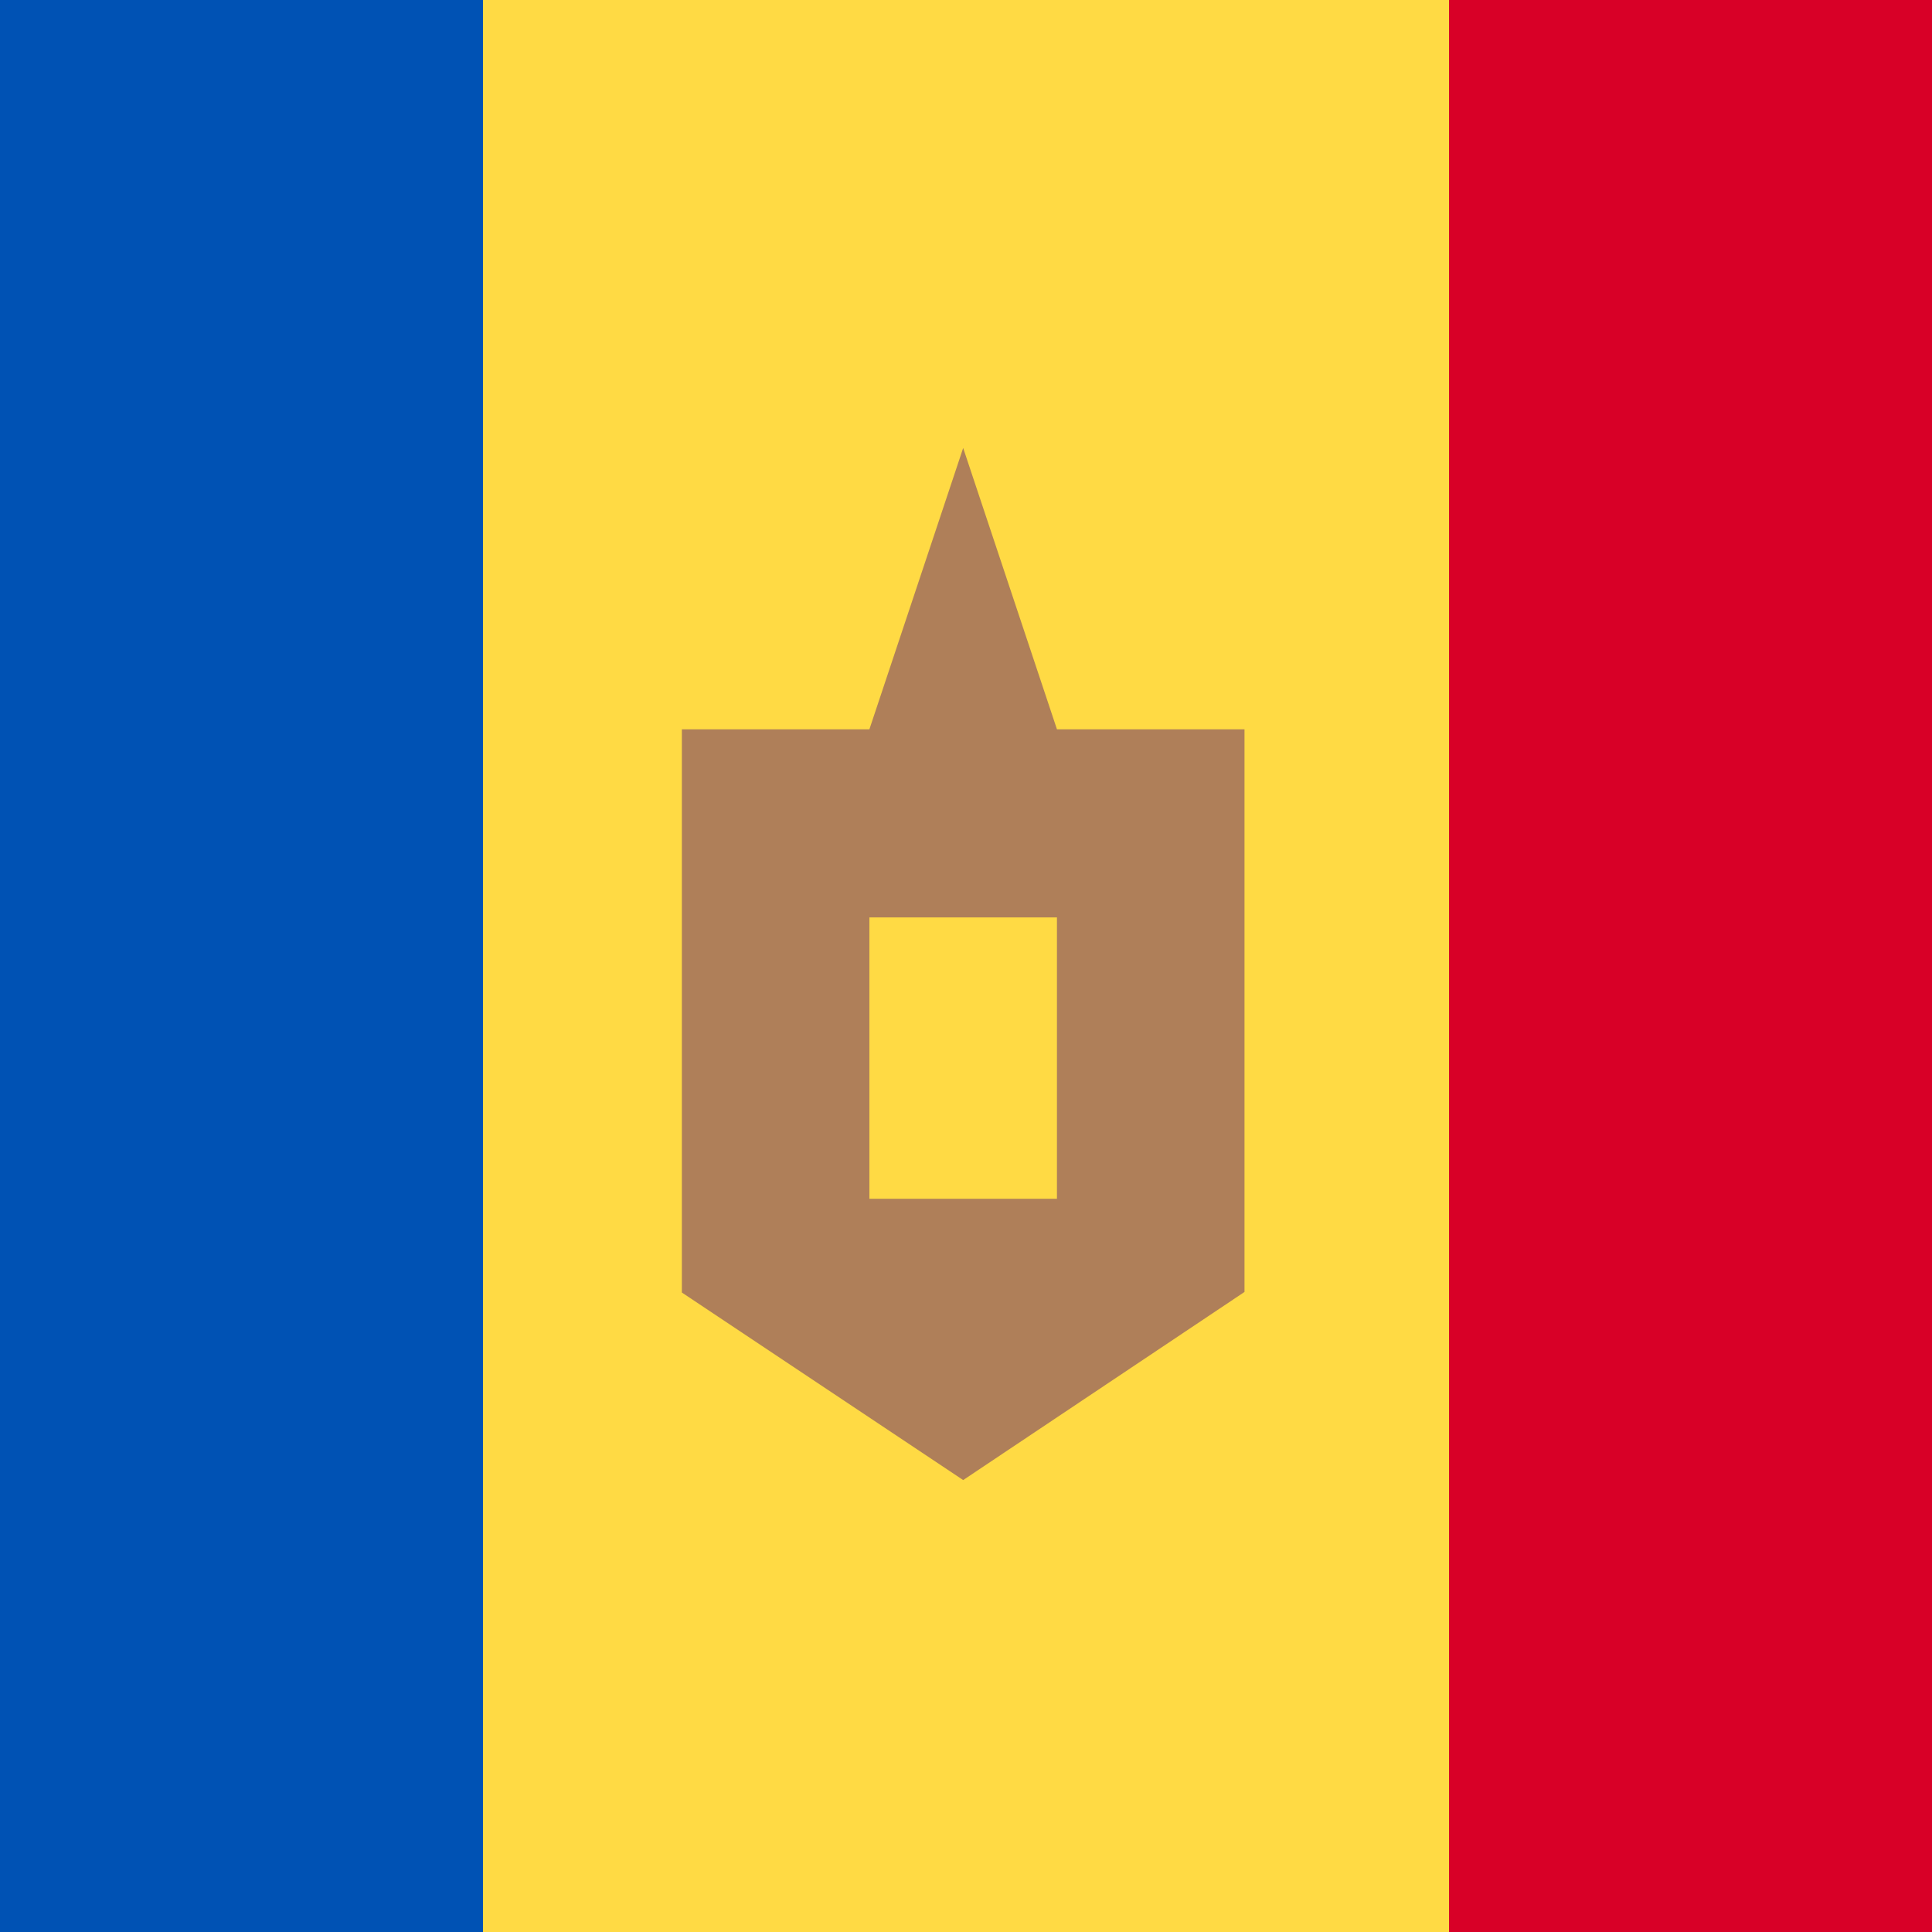
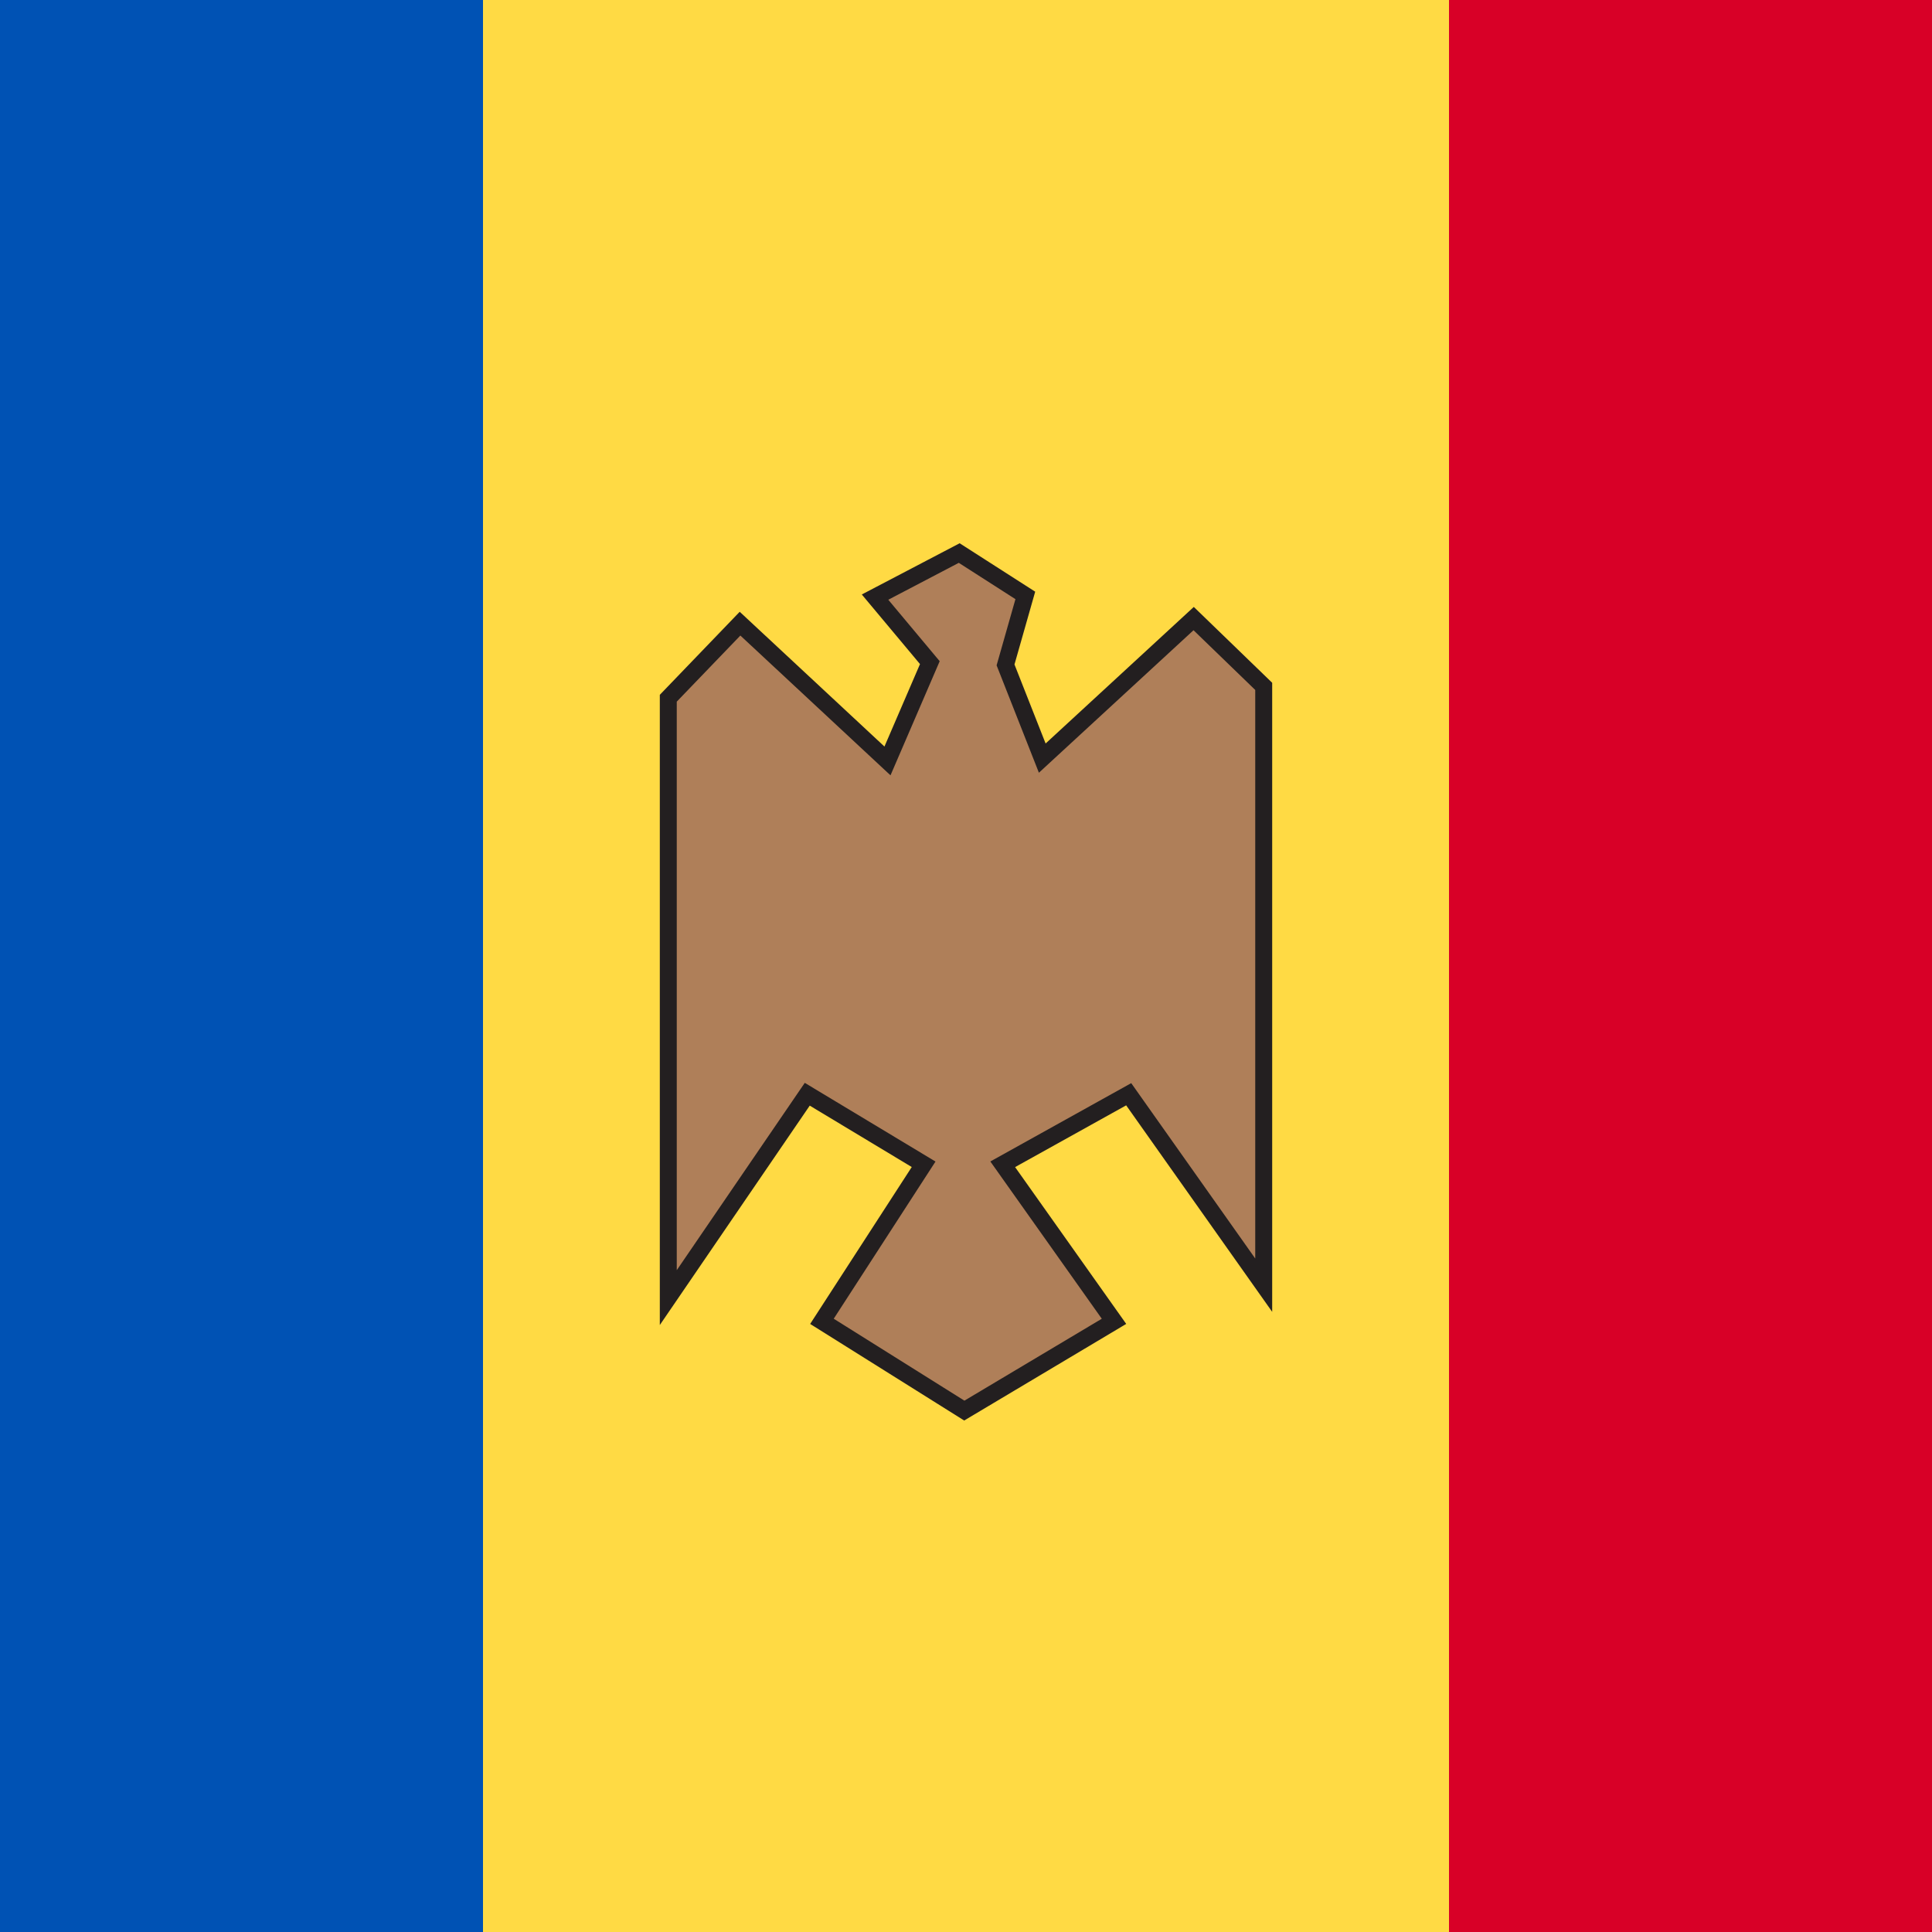
<svg xmlns="http://www.w3.org/2000/svg" viewBox="85.5 0 342 342">
  <path fill="#FFDA44" d="M0 0h513v342H0z" />
  <path fill="#D80027" d="M342 0h171v342H342z" />
  <path fill="#0052B4" d="M0 0h171v342H0z" />
-   <path fill="#AF7F59" d="M206.2 129.1h33.2L256 79.3l16.6 49.8h33.2v99.6L256 262l-49.8-33.2v-99.7zm33.2 33.3v49.8h33.2v-49.8h-33.2z" />
+   <path fill="#AF7F59" stroke="#231F20" stroke-width="3" stroke-miterlimit="10" d="m240.4 105.7 9.7 11.6-7.5 17.4-26.1-24.3-12.7 13.2v106.1l24.6-36 20.6 12.4-18 27.8 25.2 15.8 26.5-15.8-19.7-27.8 22.3-12.4 23.9 33.8v-106l-12.4-12-26.8 24.7-6.5-16.5 3.5-12.3-11.7-7.5z" />
</svg>
